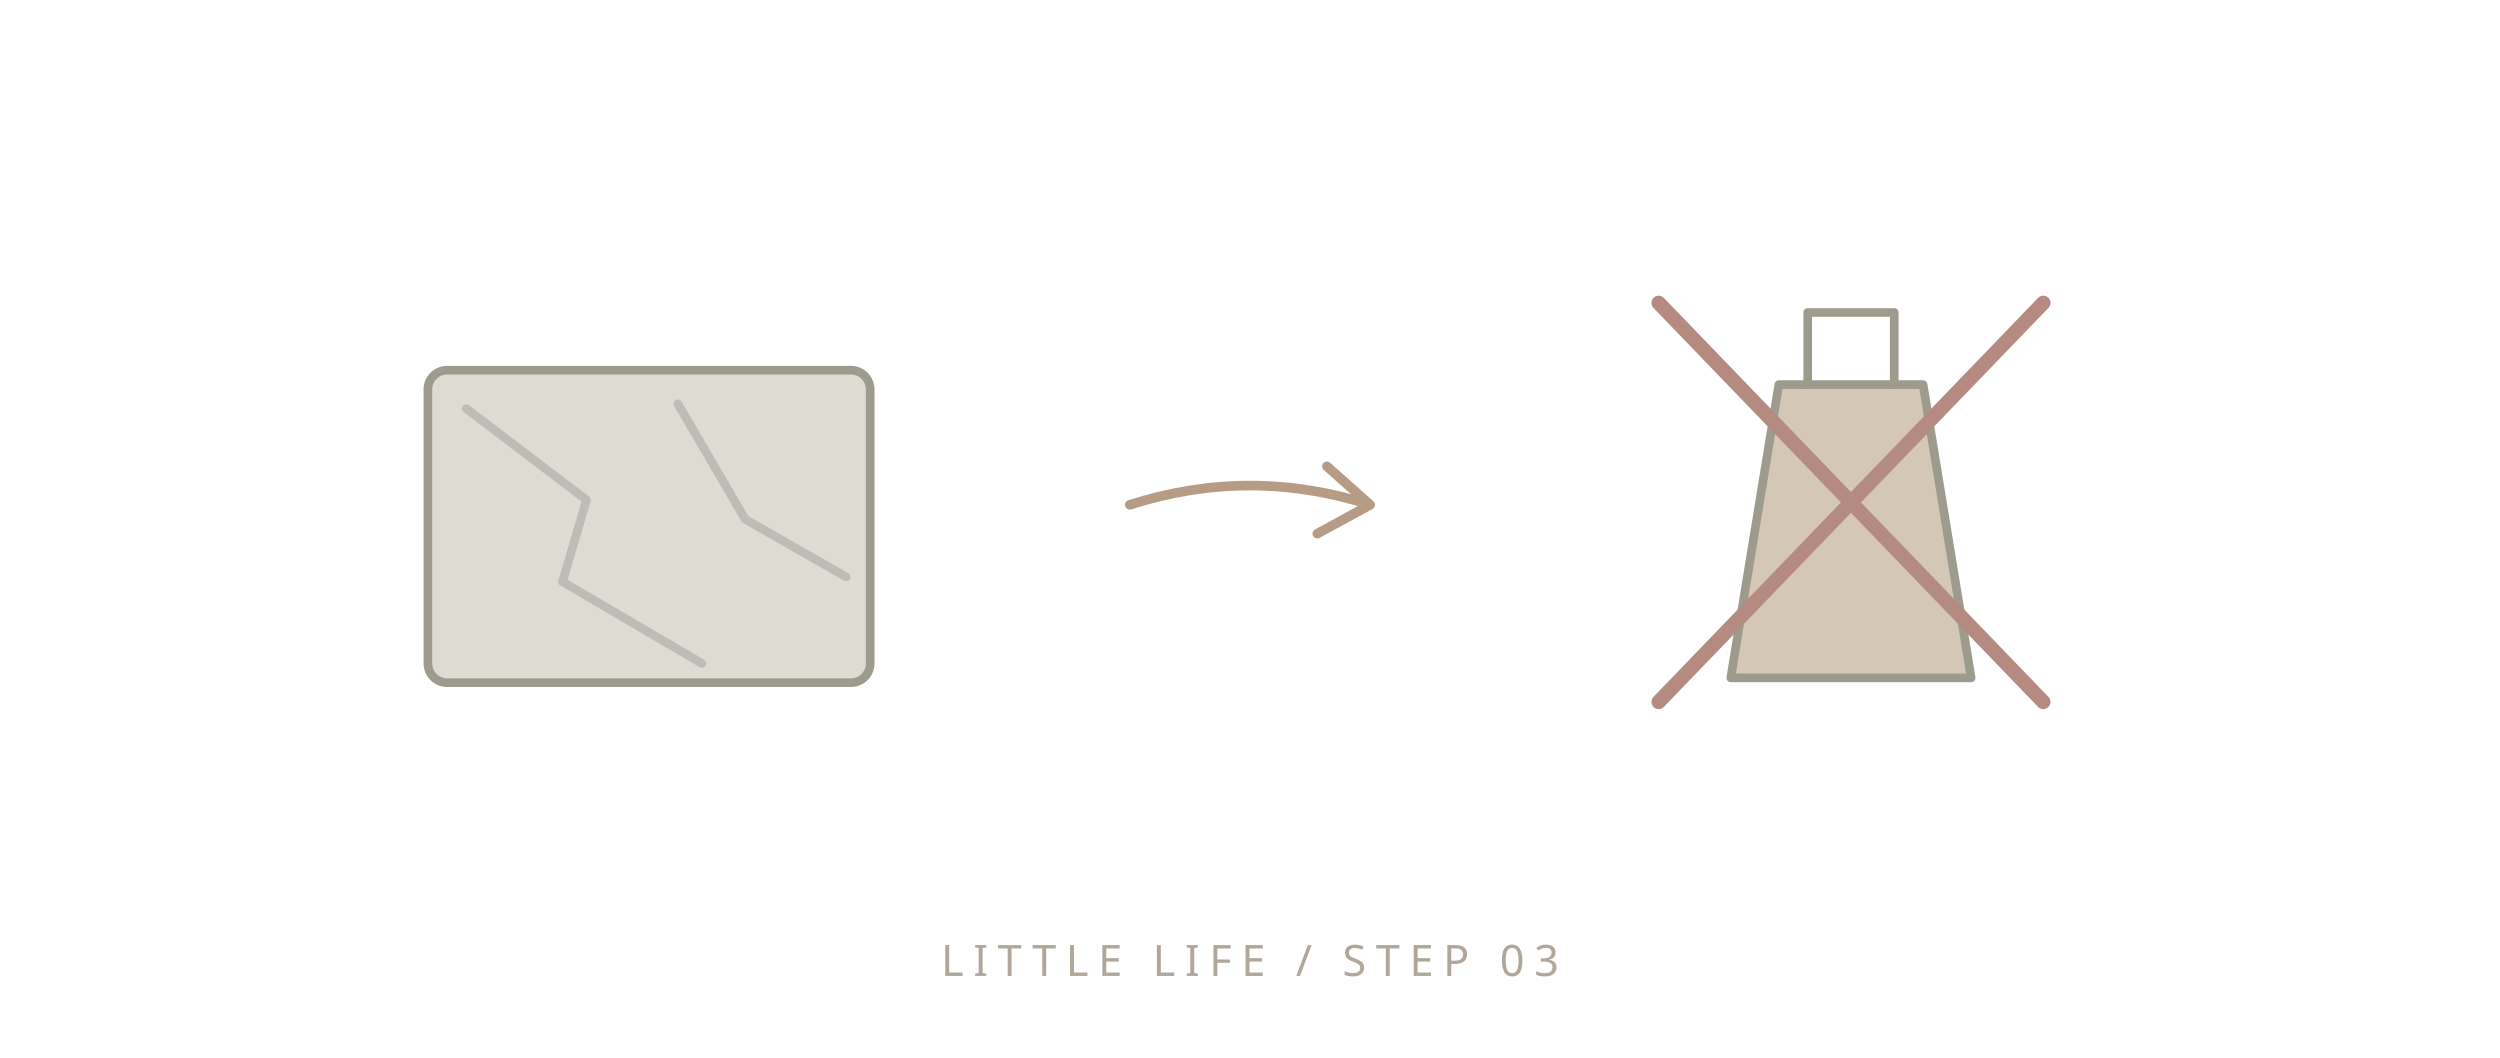
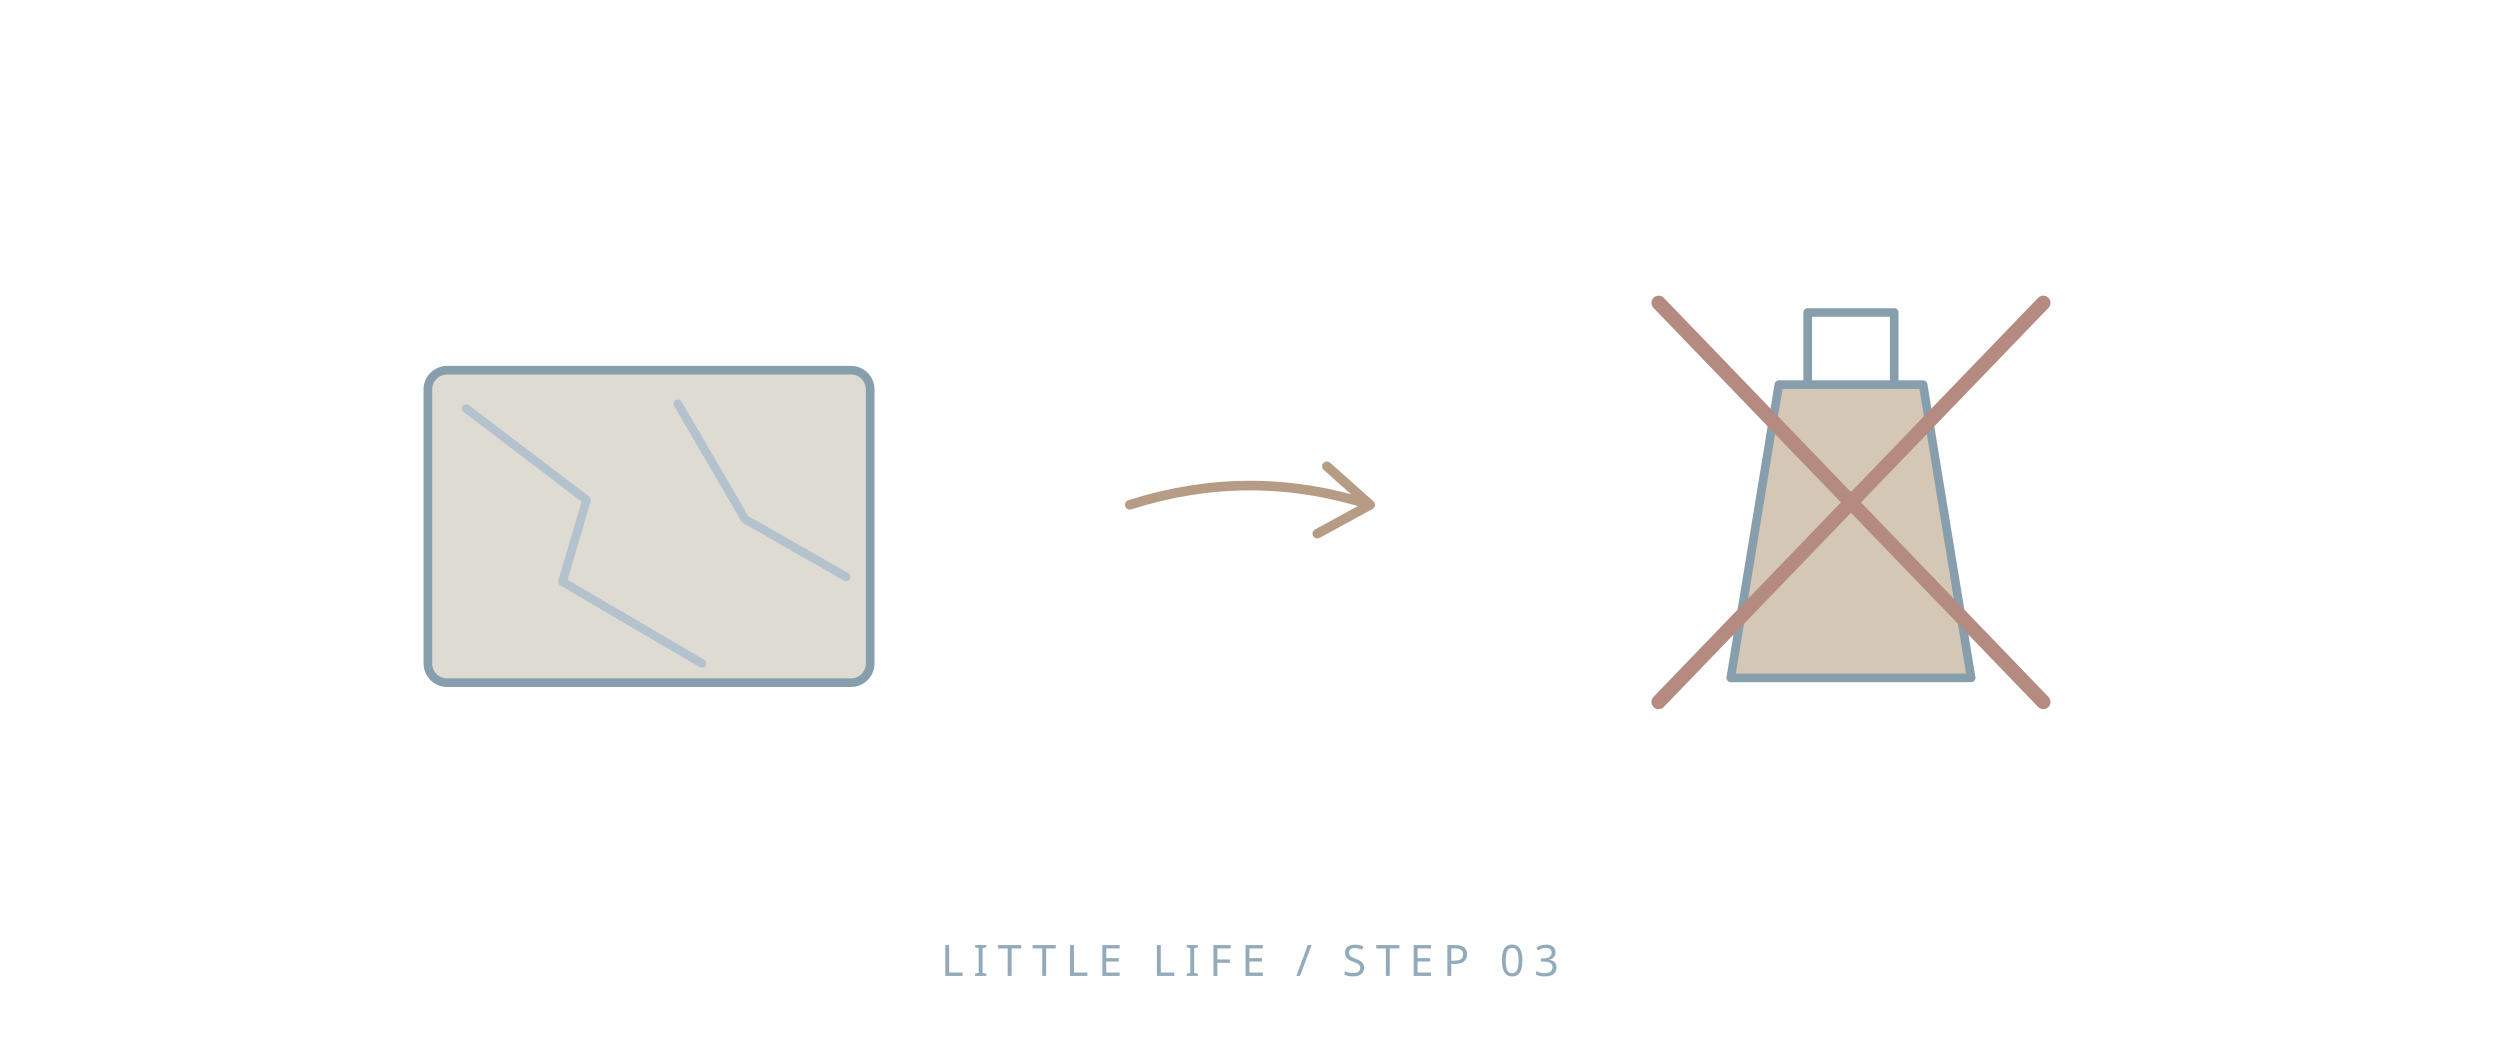
<svg xmlns="http://www.w3.org/2000/svg" viewBox="0 0 520 220">
-   <g fill="none" stroke="#9d9b8d" stroke-width="1.8" stroke-linecap="round" stroke-linejoin="round">
+   <g fill="none" stroke="#879fad" stroke-width="1.8" stroke-linecap="round" stroke-linejoin="round">
    <g transform="translate(135 106)">
      <rect x="-46" y="-29" width="92" height="65" rx="4" fill="#dedbd3" />
-       <path d="M-38-21l25 19-5 17 29 17m-5-54 14 24 21 12" stroke="#bdbcb6" />
+       <path d="M-38-21l25 19-5 17 29 17m-5-54 14 24 21 12" stroke="#b3c2cd" />
    </g>
    <path d="M235 105q25-8 50 0m-9-8 9 8-11 6" stroke="#b69b85" stroke-width="2" />
    <g transform="translate(385 106)">
      <path d="M-15-26h30l10 61h-50Z" fill="#d5c7b5" />
      <path d="M-9-26v-15H9v15" />
      <path d="M-40-43l80 83m0-83-80 83" stroke="#b48a81" stroke-width="3" />
    </g>
  </g>
-   <style>text{font:12px sans-serif;fill:#85857a;stroke:none;text-anchor:middle}</style>
-   <text x="260" y="203" style="font-size:9px;letter-spacing:2px;fill:#b0a79a">LITTLE LIFE / STEP 03</text>
+   <style>text{font:12px sans-serif;fill:#7892a3;stroke:none;text-anchor:middle}</style>
+   <text x="260" y="203" style="font-size:9px;letter-spacing:2px;fill:#92aaba">LITTLE LIFE / STEP 03</text>
</svg>
